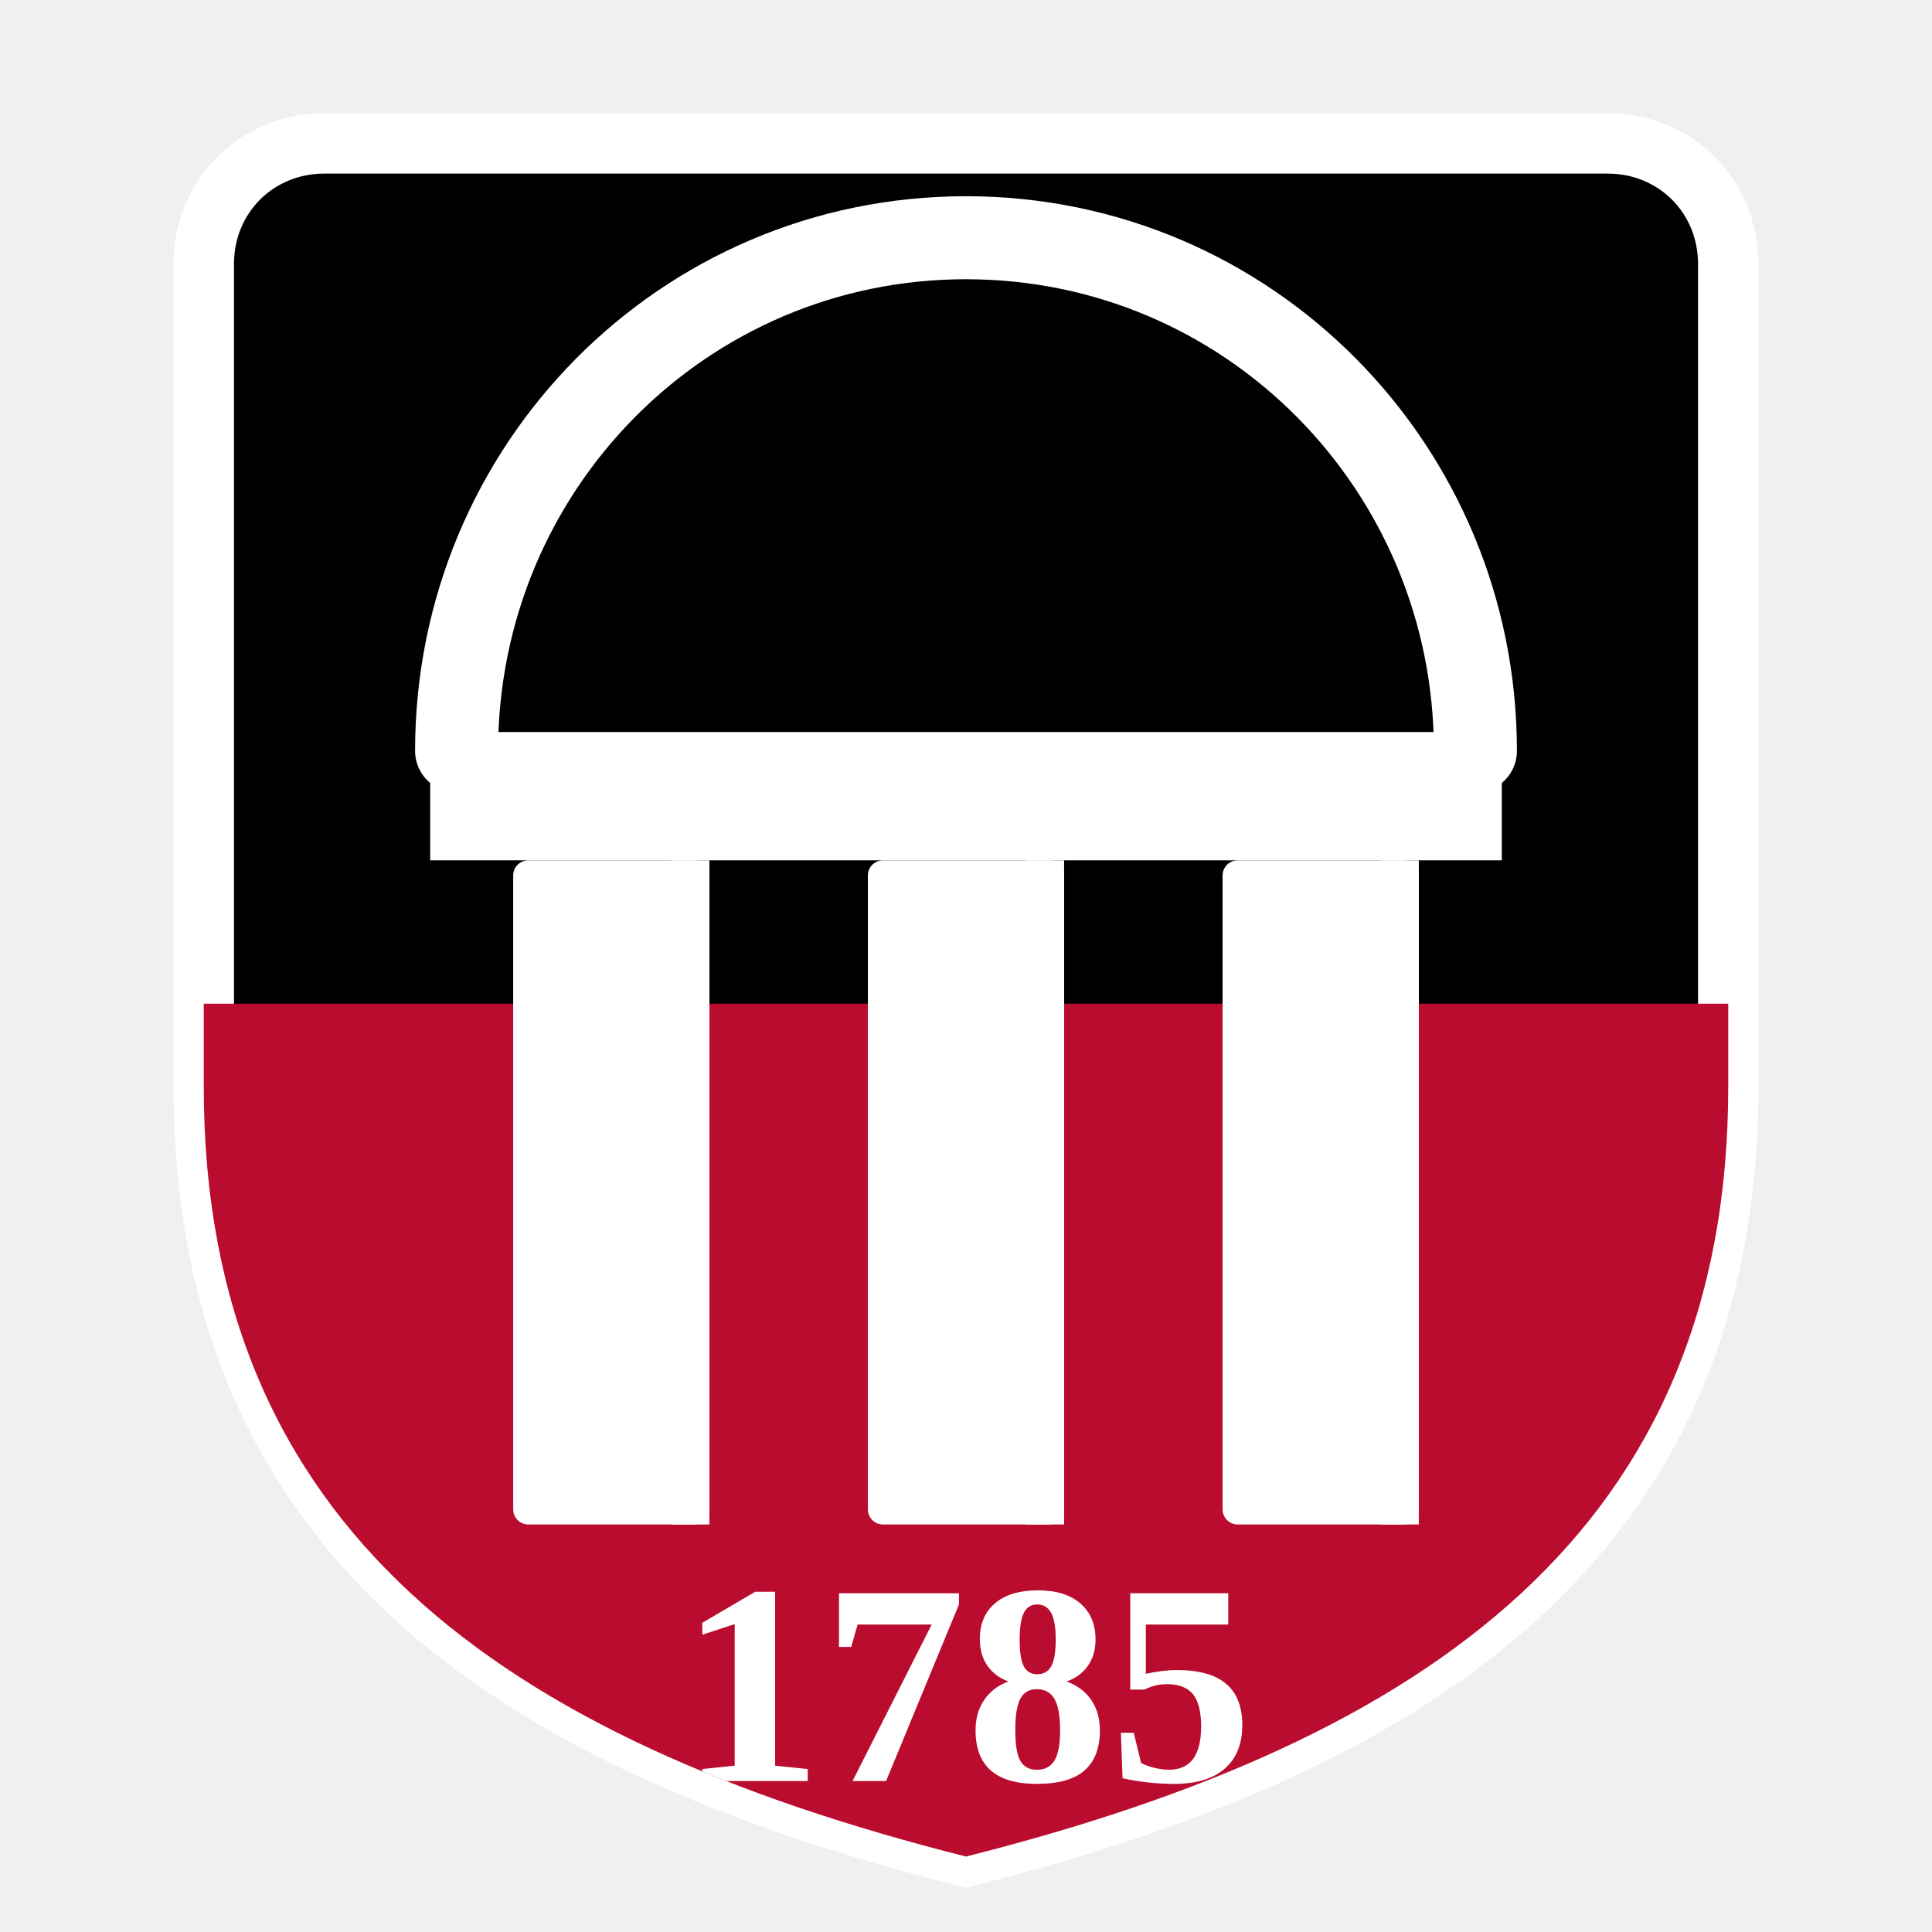
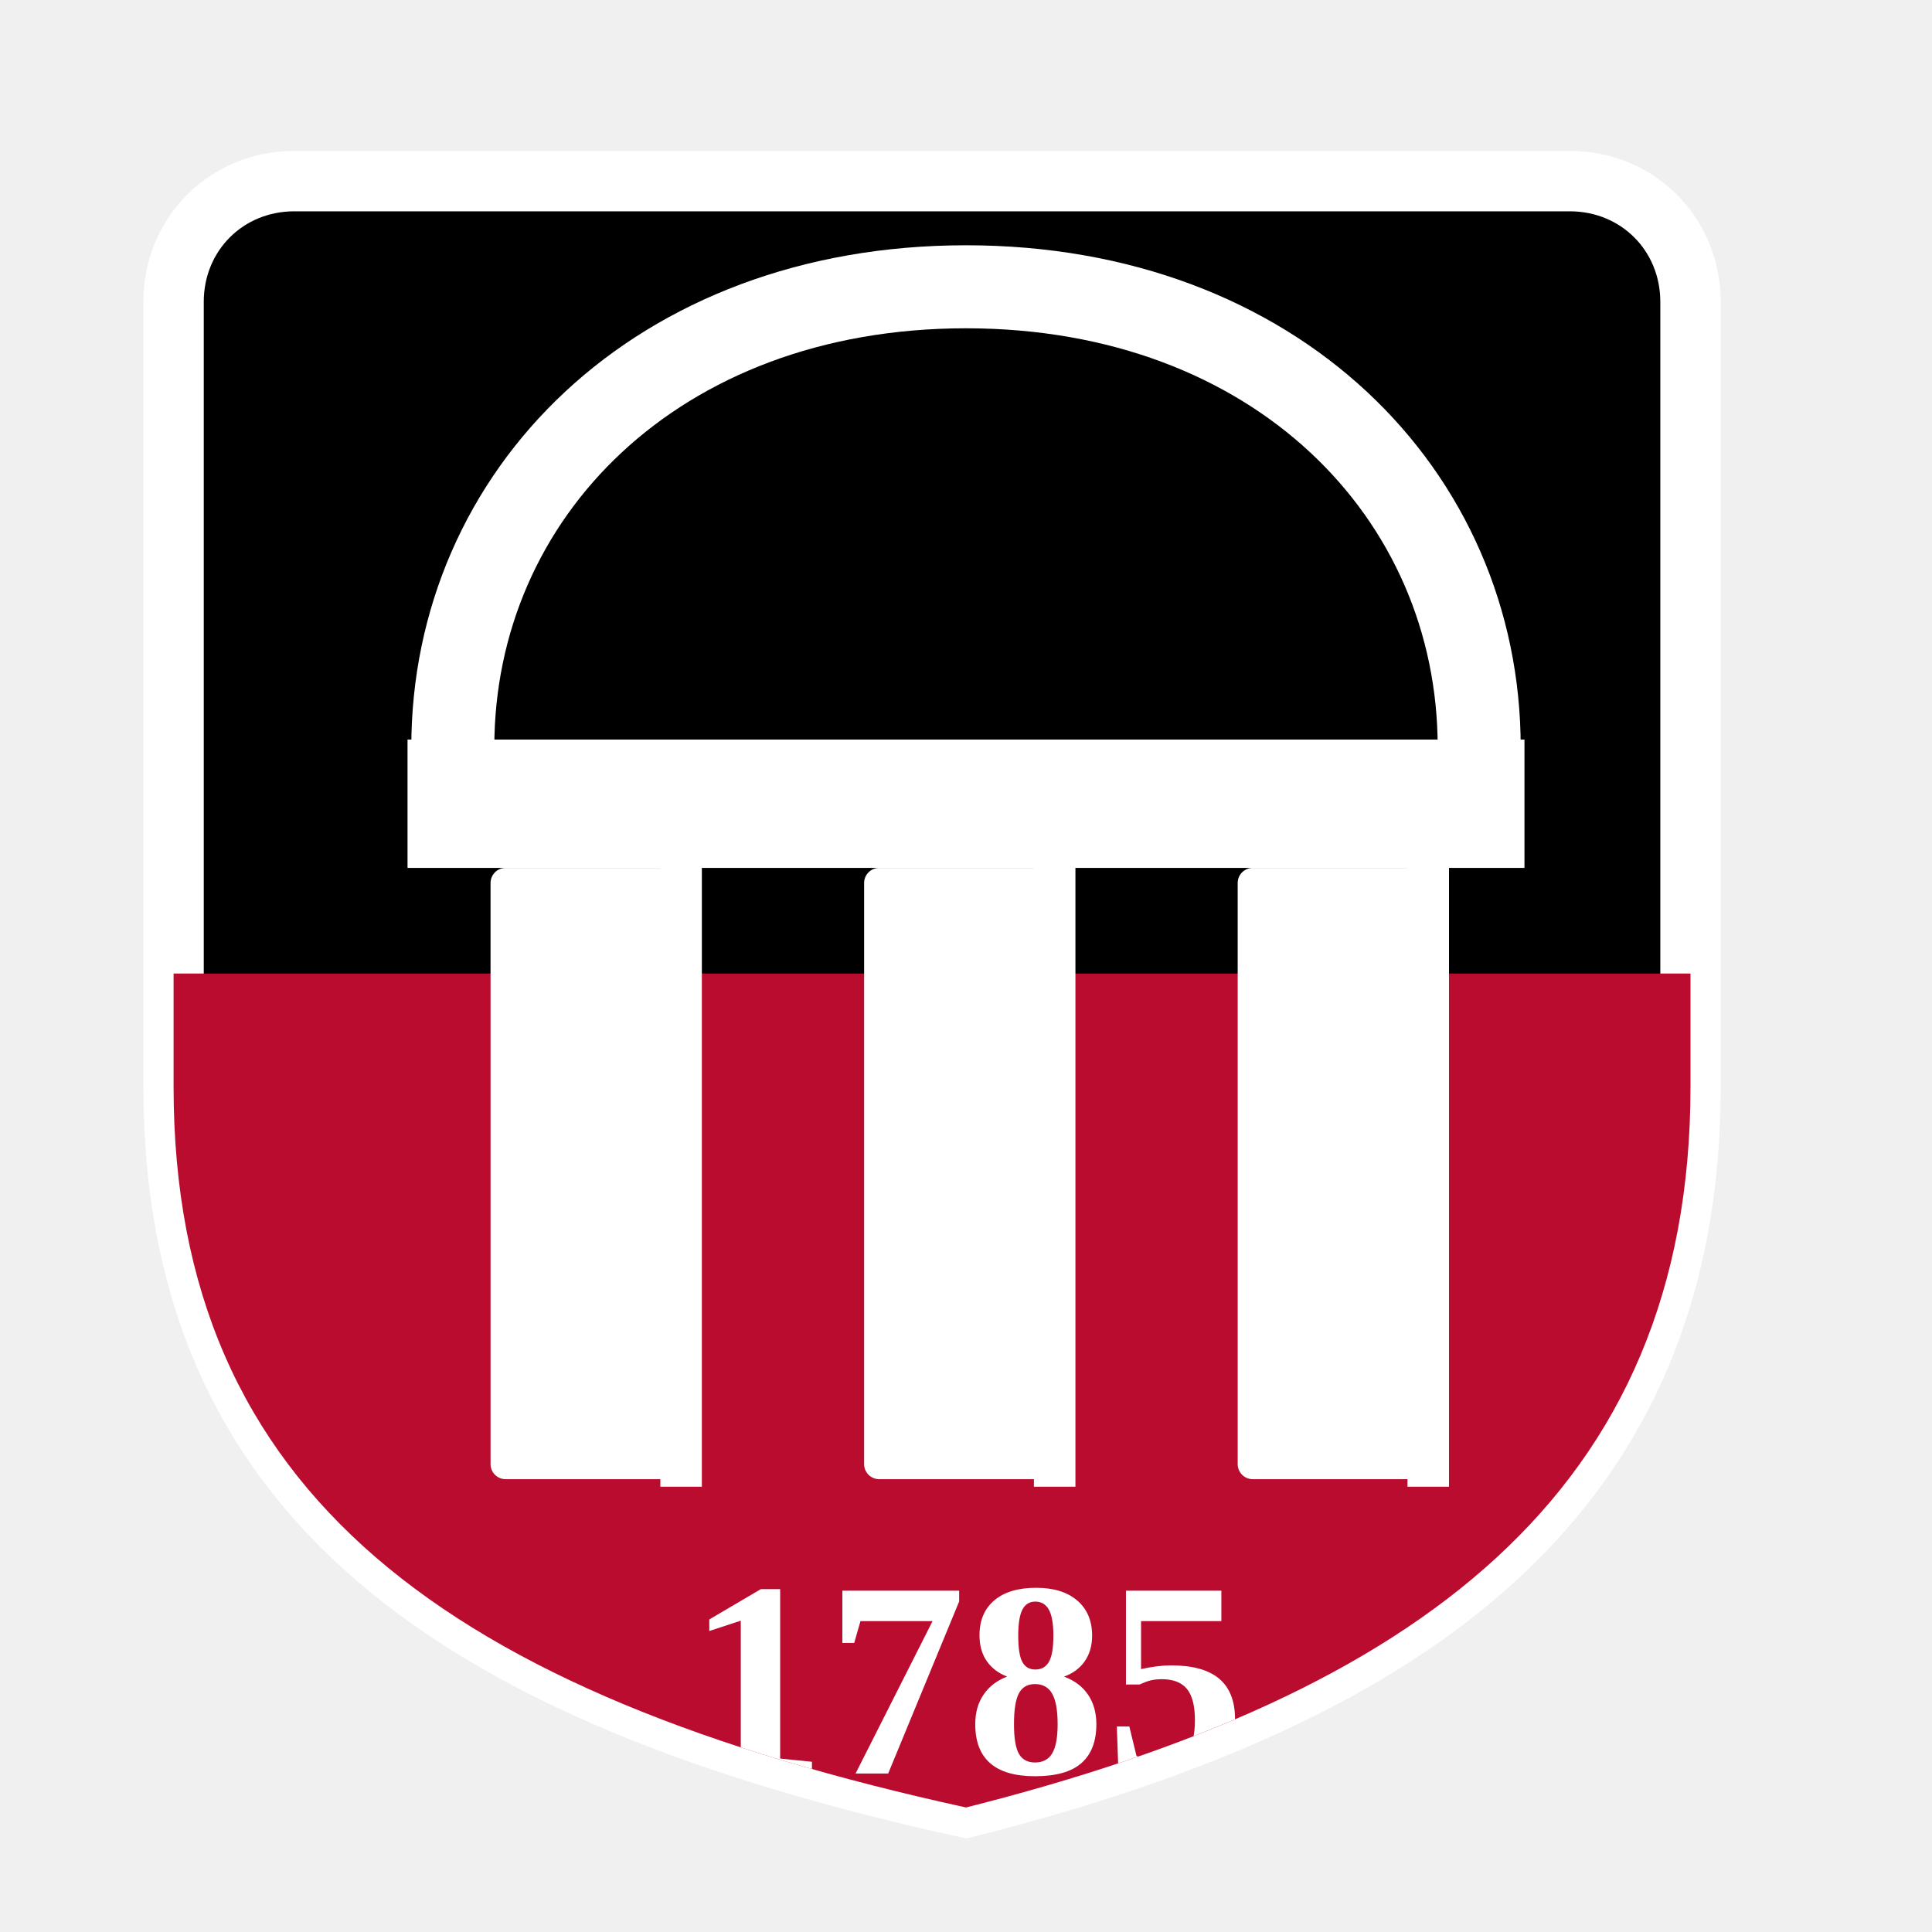
- <svg xmlns="http://www.w3.org/2000/svg" viewBox="0 0 512 512" role="img" aria-label="Site icon">
+ <svg xmlns="http://www.w3.org/2000/svg" viewBox="0 0 512 512" preserveAspectRatio="xMidYMid meet" role="img" aria-label="Site icon">
  <defs>
    <clipPath id="shieldClip">
-       <path d="M86 38h340c18 0 32 14 32 32v218c0 117-79 173-202 204C133 461 54 405 54 288V70c0-18 14-32 32-32z" />
+       <path d="M96 48h320c18 0 32 14 32 32v208c0 108-73 161-192 191C119 449 46 396 46 288V80c0-18 14-32 32-32z" />
    </clipPath>
  </defs>
-   <path d="M86 38h340c18 0 32 14 32 32v218c0 117-79 173-202 204C133 461 54 405 54 288V70c0-18 14-32 32-32z" fill="#000" />
-   <path d="M86 38h340c18 0 32 14 32 32v218c0 117-79 173-202 204C133 461 54 405 54 288V70c0-18 14-32 32-32z" fill="none" stroke="#fff" stroke-width="16" />
+   <path d="M96 48h320c18 0 32 14 32 32v208c0 108-73 161-192 191C119 449 46 396 46 288V80c0-18 14-32 32-32z" fill="#000" />
+   <path d="M96 48h320c18 0 32 14 32 32v208c0 108-73 161-192 191C119 449 46 396 46 288V80c0-18 14-32 32-32z" fill="none" stroke="#fff" stroke-width="16" />
  <g clip-path="url(#shieldClip)">
-     <rect x="54" y="266" width="404" height="246" fill="#BA0C2F" />
-     <path d="M121 199c0-75 60-136 135-136s135 61 135 136" fill="none" stroke="#fff" stroke-width="22" stroke-linecap="round" />
-     <path d="M114 194h284v34H114z" fill="#fff" />
-     <rect x="136" y="228" width="52" height="176" rx="4" fill="#fff" />
-     <rect x="230" y="228" width="52" height="176" rx="4" fill="#fff" />
-     <rect x="324" y="228" width="52" height="176" rx="4" fill="#fff" />
-     <path d="M178 404v-84l-24 24v-84l24-24v-8h10v176h-10zm94 0v-84l-24 24v-84l24-24v-8h10v176h-10zm94 0v-84l-24 24v-84l24-24v-8h10v176h-10z" fill="#fff" />
-     <text x="256" y="472" text-anchor="middle" font-family="Georgia, 'Times New Roman', serif" font-size="76" font-weight="700" fill="#fff">1785</text>
+     <rect x="46" y="258" width="420" height="250" fill="#BA0C2F" />
+     <path d="M120 198c0-67 54-122 136-122s136 55 136 122" fill="none" stroke="#fff" stroke-width="22" stroke-linecap="round" />
+     <path d="M108 196h296v34H108z" fill="#fff" />
+     <rect x="130" y="230" width="54" height="162" rx="4" fill="#fff" />
+     <rect x="229" y="230" width="54" height="162" rx="4" fill="#fff" />
+     <rect x="328" y="230" width="54" height="162" rx="4" fill="#fff" />
+     <path d="M175 392v-78l-22 22v-78l22-22v-7h11v165h-11zm99 0v-78l-22 22v-78l22-22v-7h11v165h-11zm99 0v-78l-22 22v-78l22-22v-7h11v165h-11z" fill="#fff" />
+     <text x="256" y="470" text-anchor="middle" font-family="Georgia, 'Times New Roman', serif" font-size="74" font-weight="700" fill="#fff">1785</text>
  </g>
</svg>
